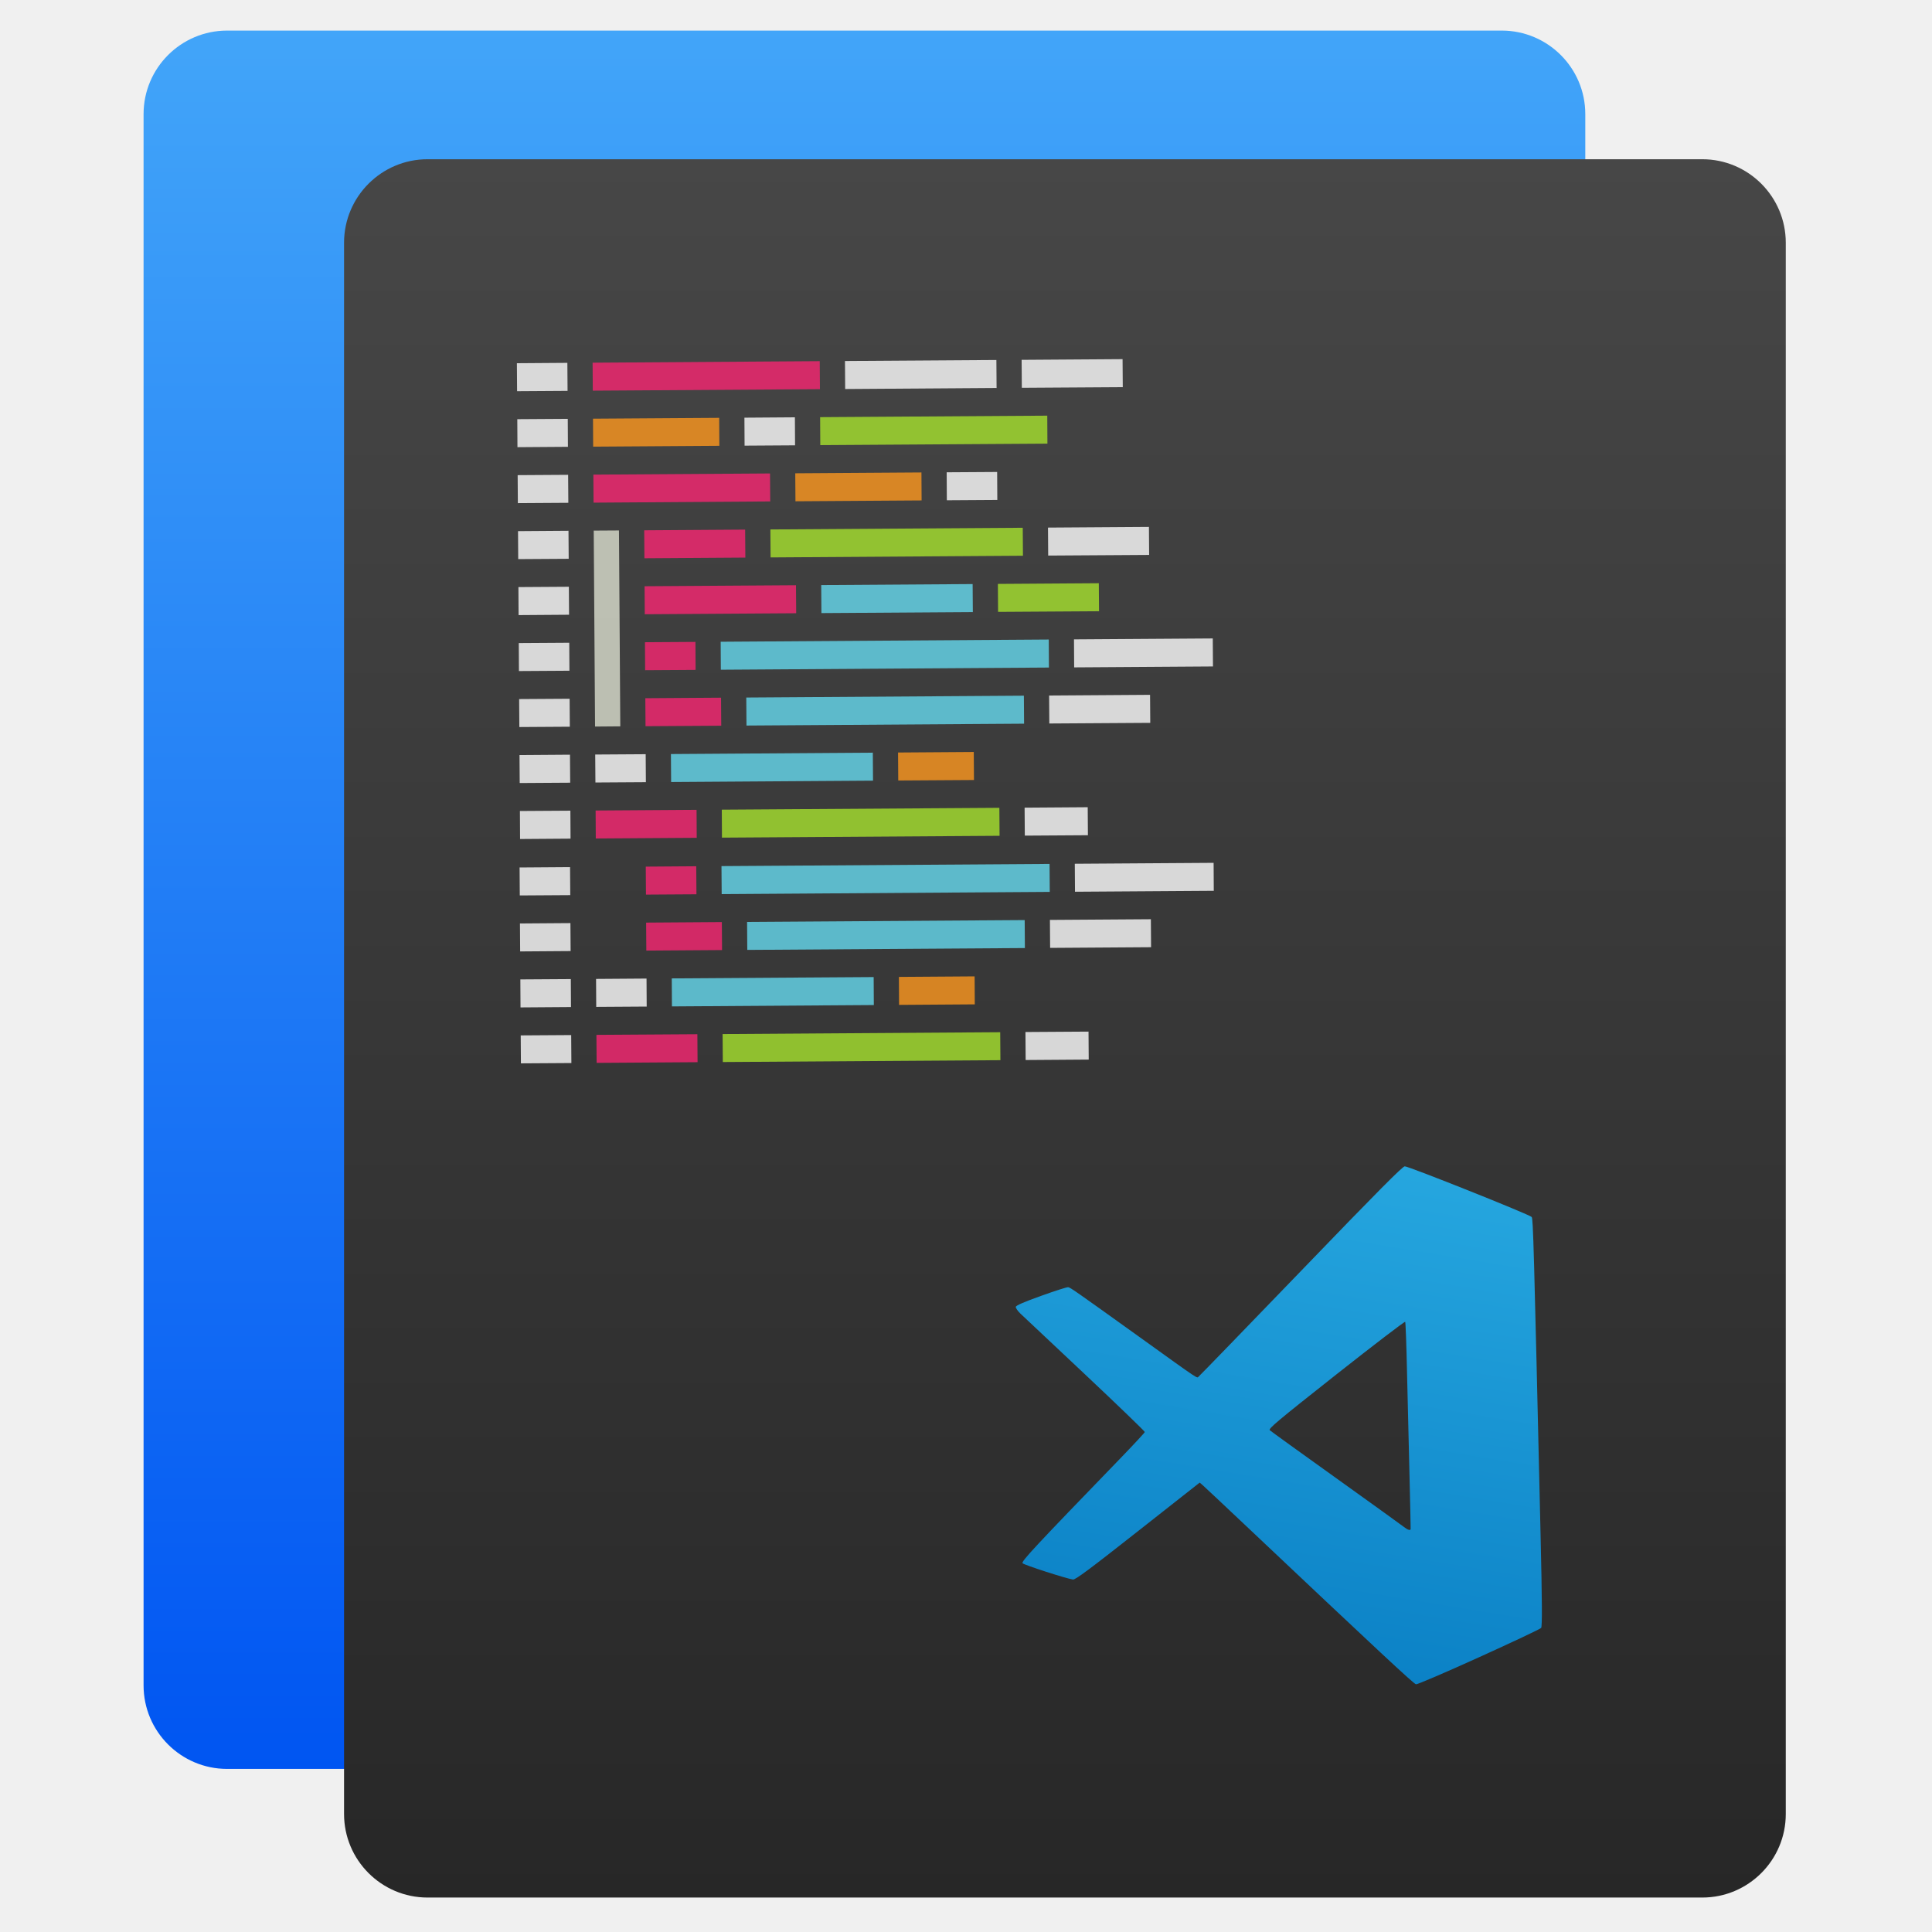
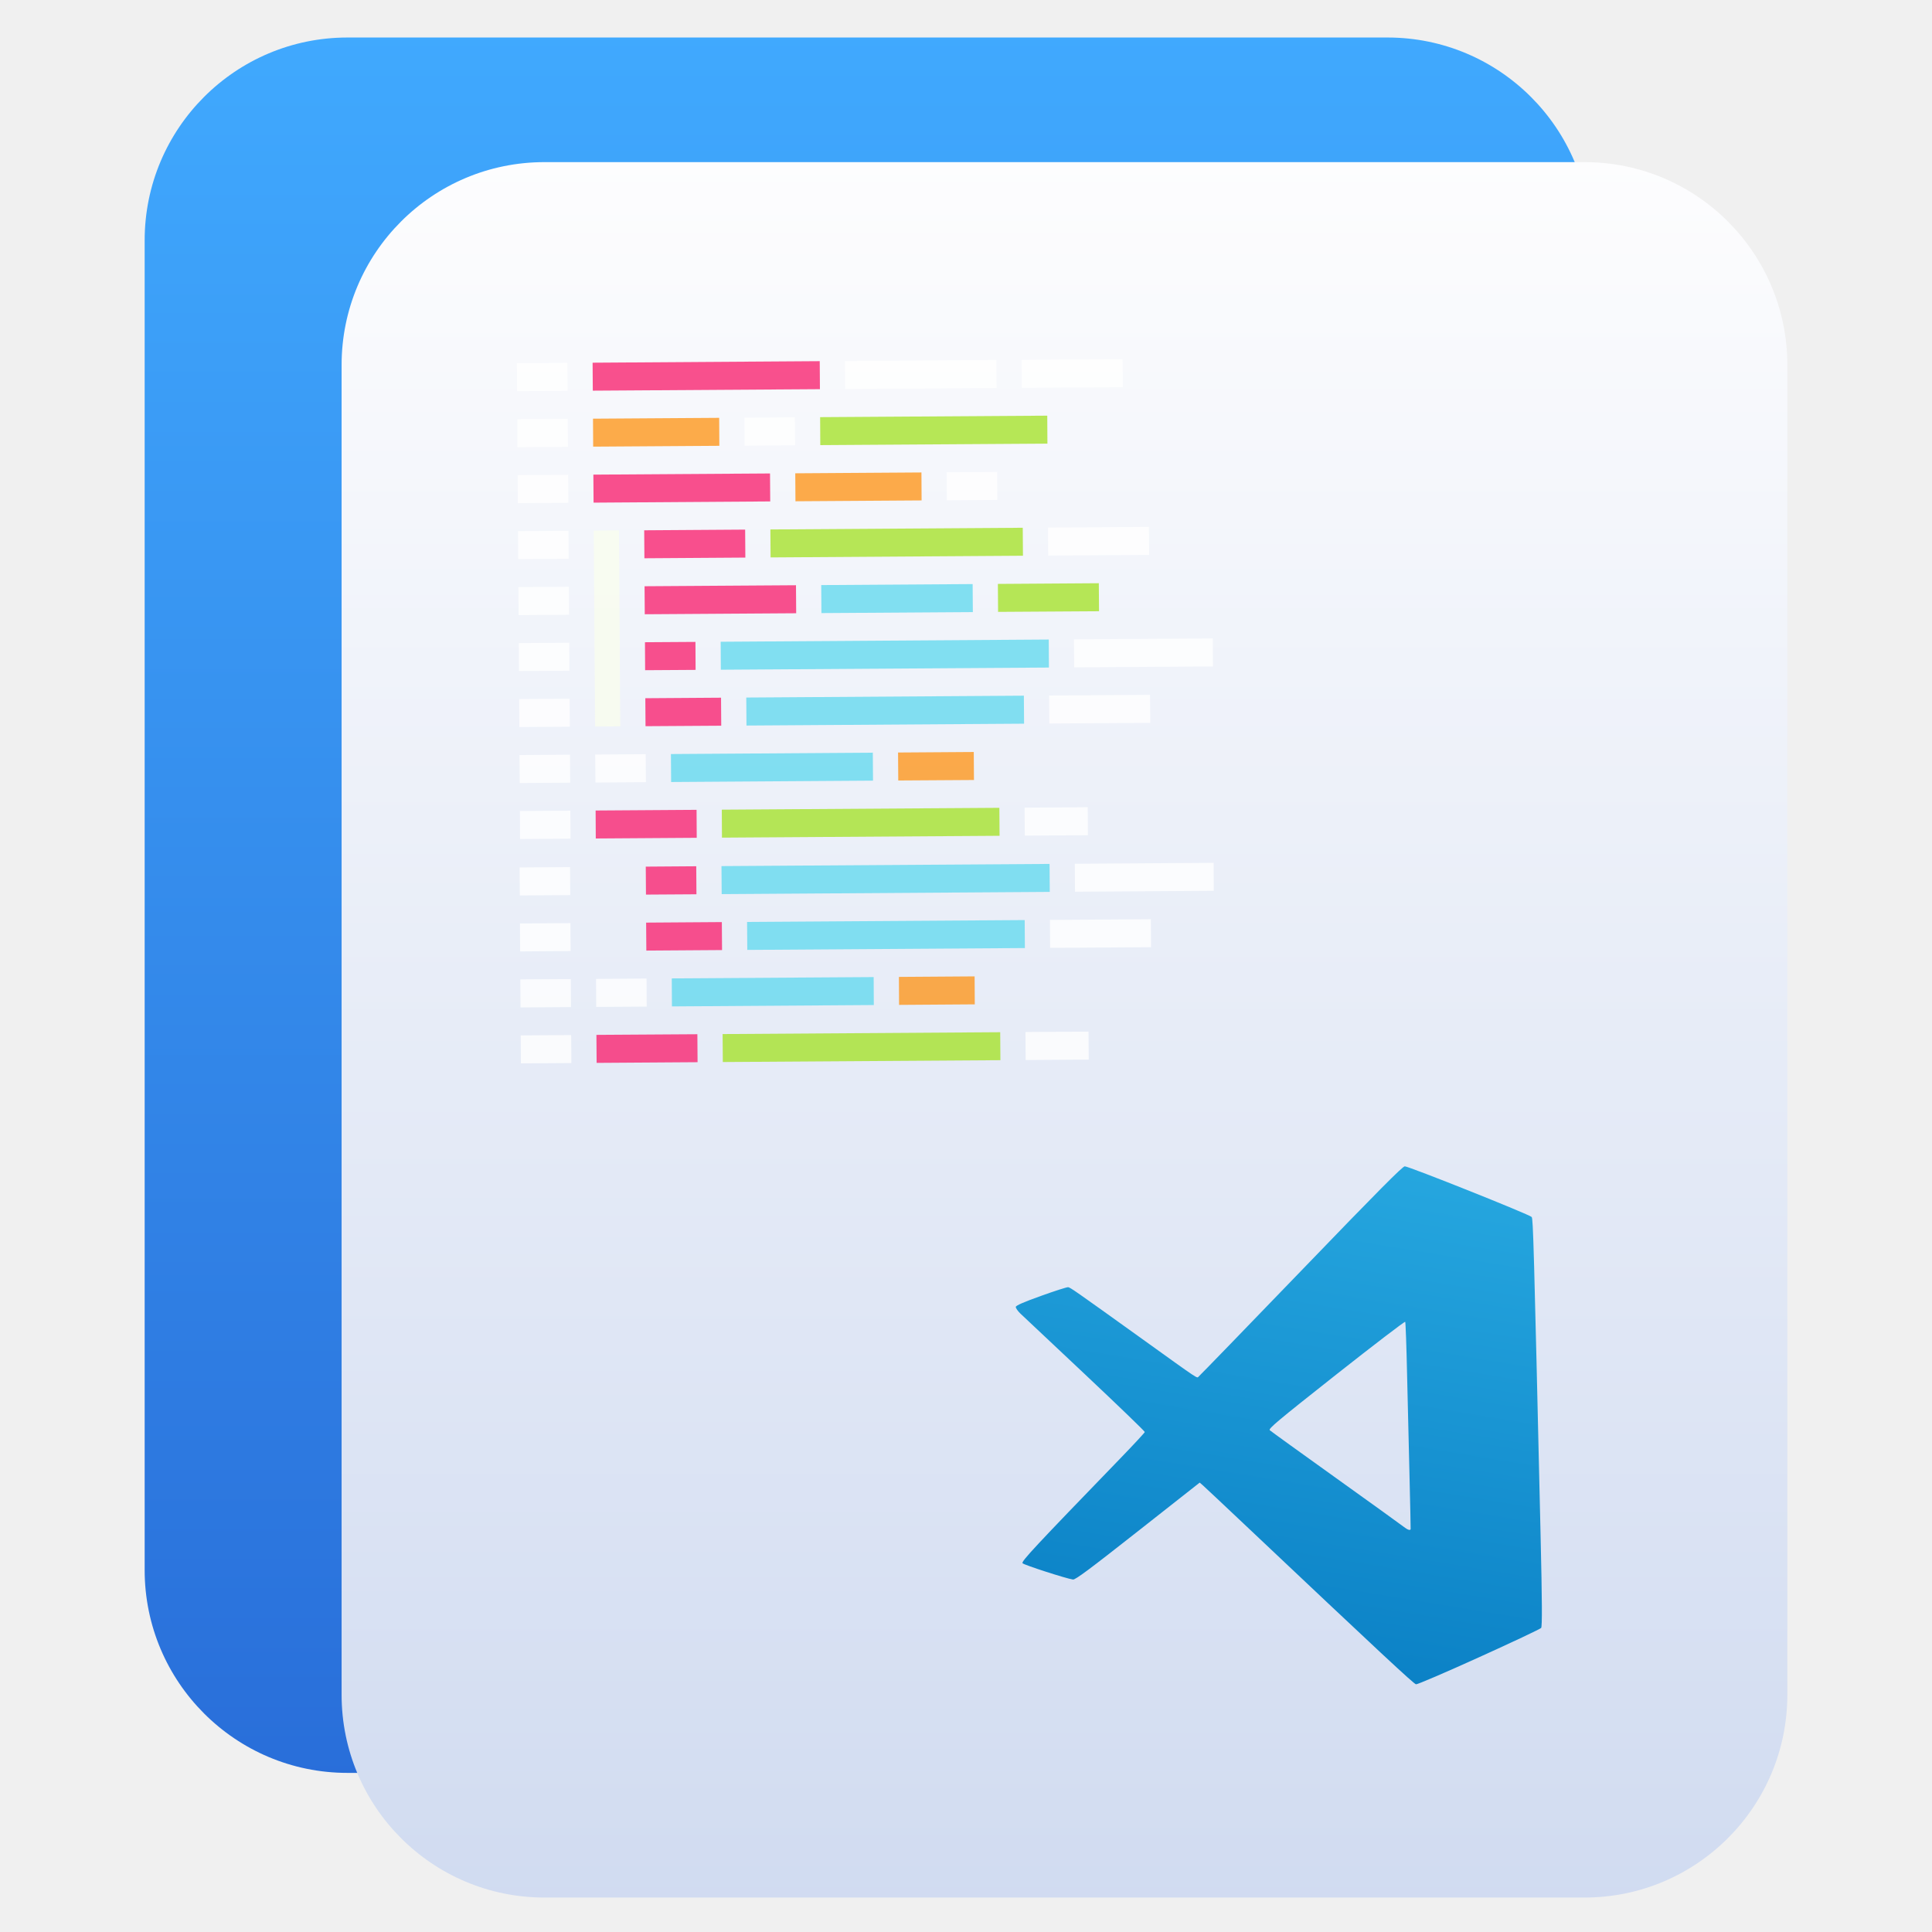
<svg xmlns="http://www.w3.org/2000/svg" clip-rule="evenodd" fill-rule="evenodd" stroke-linejoin="round" stroke-miterlimit="2" viewBox="0 0 48 48">
-   <linearGradient id="a" x2="1" gradientTransform="matrix(-.116223 -43.188 43.188 -.116223 16.3002 43.948)" gradientUnits="userSpaceOnUse">
-     <stop stop-color="#0055f2" offset="0" />
-     <stop stop-color="#42a5f9" offset="1" />
+   <linearGradient id="a" x2="1" gradientTransform="matrix(-.476427 -44.666 44.666 -.476427 164.244 44.0604)" gradientUnits="userSpaceOnUse">
+     <stop stop-color="#286cd8" offset="0" />
+     <stop stop-color="#40a9fe" offset="1" />
  </linearGradient>
-   <linearGradient id="b" x2="1" gradientTransform="matrix(-.116223 -43.188 43.188 -.116223 21.2812 47.1441)" gradientUnits="userSpaceOnUse">
-     <stop stop-color="#272727" offset="0" />
-     <stop stop-color="#474747" offset="1" />
+   <linearGradient id="b" x2="1" gradientTransform="matrix(-.476427 -44.666 44.666 -.476427 446.379 44.1997)" gradientUnits="userSpaceOnUse">
+     <stop stop-color="#cfdaf0" offset="0" />
+     <stop stop-color="#fdfdfe" offset="1" />
  </linearGradient>
-   <linearGradient id="c" x2="1" gradientTransform="matrix(3.0926 -18.2275 18.2275 3.0926 1088.95 224.64)" gradientUnits="userSpaceOnUse">
+   <linearGradient id="c" x2="1" gradientTransform="matrix(3.0926 -18.2275 18.2275 3.0926 1617.13 314.254)" gradientUnits="userSpaceOnUse">
    <stop stop-color="#087dc3" offset="0" />
    <stop stop-color="#087dc3" offset=".13" />
    <stop stop-color="#29abe2" offset=".98" />
    <stop stop-color="#29abe2" offset="1" />
  </linearGradient>
-   <path d="m39.386 2.835c0-1.145-.93-2.075-2.075-2.075h-31.669c-1.145 0-2.075.93-2.075 2.075v39.038c0 1.145.93 2.075 2.075 2.075h31.669c1.145 0 2.075-.93 2.075-2.075z" fill="url(#a)" />
-   <path d="m44.367 6.031c0-1.145-.93-2.075-2.075-2.075h-31.669c-1.145 0-2.075.93-2.075 2.075v39.038c0 1.145.93 2.075 2.075 2.075h31.669c1.145 0 2.075-.93 2.075-2.075z" fill="url(#b)" />
+   <path d="m39.512 5.972c0-2.783-2.256-5.04-5.039-5.04h-25.84c-2.783 0-5.039 2.257-5.039 5.04v33.035c0 2.783 2.256 5.04 5.039 5.04h25.84c2.783 0 5.039-2.257 5.039-5.04z" fill="url(#a)" />
+   <path d="m44.406 9.068c0-2.783-2.256-5.04-5.039-5.04h-25.841c-2.783 0-5.039 2.257-5.039 5.04v33.036c0 2.783 2.256 5.04 5.039 5.04h25.841c2.783 0 5.039-2.257 5.039-5.04z" fill="url(#b)" />
  <g fill-opacity=".8">
-     <path d="m12.842 9.024 1.254-.009.005.696-1.254.008z" fill="#fff" />
-     <path d="m12.861 11.805 1.254-.008.005.695-1.254.008z" fill="#fff" />
-     <path d="m12.852 10.414 1.254-.008.004.695-1.254.009z" fill="#fff" />
-     <path d="m12.87 13.196 1.254-.009.005.696-1.254.008z" fill="#fff" />
-     <path d="m12.889 15.977 1.254-.008.004.695-1.254.008z" fill="#fff" />
-     <path d="m12.88 14.586 1.253-.008.005.695-1.254.009z" fill="#fff" />
-     <path d="m12.898 17.368 1.254-.008.005.695-1.254.008z" fill="#fff" />
-     <path d="m12.917 20.149 1.254-.008.004.695-1.254.009z" fill="#fff" />
-     <path d="m12.907 18.759 1.254-.009.005.696-1.254.008z" fill="#fff" />
+     <path d="m12.842 9.024 1.254-.009.005.696-1.254.008z" fill="#ffffff" />
+     <path d="m12.861 11.805 1.254-.008.005.695-1.254.008z" fill="#ffffff" />
+     <path d="m12.852 10.414 1.254-.008.004.695-1.254.009z" fill="#ffffff" />
+     <path d="m12.87 13.196 1.254-.009.005.696-1.254.008z" fill="#ffffff" />
+     <path d="m12.889 15.977 1.254-.008.004.695-1.254.008z" fill="#ffffff" />
+     <path d="m12.88 14.586 1.253-.008.005.695-1.254.009z" fill="#ffffff" />
+     <path d="m12.898 17.368 1.254-.008.005.695-1.254.008z" fill="#ffffff" />
+     <path d="m12.917 20.149 1.254-.008.004.695-1.254.009z" fill="#ffffff" />
+     <path d="m12.907 18.759 1.254-.009.005.696-1.254.008z" fill="#ffffff" />
    <path d="m14.723 9.011 5.643-.038.005.696-5.643.037z" fill="#f92672" />
-     <path d="m20.993 8.969 3.762-.025.005.695-3.762.026z" fill="#fff" />
-     <path d="m25.382 8.94 2.508-.017.005.696-2.508.016z" fill="#fff" />
+     <path d="m20.993 8.969 3.762-.025.005.695-3.762.026z" fill="#ffffff" />
+     <path d="m25.382 8.94 2.508-.017.005.696-2.508.016z" fill="#ffffff" />
    <path d="m14.733 10.402 3.135-.021.004.695-3.135.021z" fill="#fd971f" />
-     <path d="m18.495 10.377 1.254-.009.004.696-1.254.008z" fill="#fff" />
+     <path d="m18.495 10.377 1.254-.009.004.696-1.254.008z" fill="#ffffff" />
    <path d="m20.376 10.364 5.643-.037.004.695-5.643.037z" fill="#a6e22e" />
    <path d="m14.742 11.792 4.389-.029.005.695-4.389.03z" fill="#f92672" />
    <path d="m19.758 11.759 3.135-.021.004.695-3.134.021z" fill="#fd971f" />
-     <path d="m23.52 11.734 1.254-.008.004.695-1.254.008z" fill="#fff" />
+     <path d="m23.52 11.734 1.254-.008.004.695-1.254.008z" fill="#ffffff" />
    <path d="m16.005 13.175 2.508-.017.005.695-2.508.017z" fill="#f92672" />
    <path d="m19.14 13.154 6.27-.042.005.695-6.27.042z" fill="#a6e22e" />
-     <path d="m26.037 13.108 2.508-.017.005.696-2.508.016z" fill="#fff" />
+     <path d="m26.037 13.108 2.508-.017.005.696-2.508.016z" fill="#ffffff" />
    <path d="m16.014 14.565 3.762-.025.005.696-3.762.025z" fill="#f92672" />
    <path d="m20.403 14.536 3.762-.025.005.696-3.762.025z" fill="#66d9ef" />
    <path d="m24.792 14.507 2.508-.017.005.696-2.508.016z" fill="#a6e22e" />
    <path d="m16.024 15.956 1.254-.008.004.695-1.254.008z" fill="#f92672" />
    <path d="m17.905 15.944 8.151-.055.004.696-8.151.054z" fill="#66d9ef" />
-     <path d="m26.683 15.885 3.448-.023.005.696-3.449.023z" fill="#fff" />
+     <path d="m26.683 15.885 3.448-.023.005.696-3.449.023z" fill="#ffffff" />
    <path d="m16.033 17.347 1.881-.013.005.696-1.881.012z" fill="#f92672" />
    <path d="m18.541 17.33 6.897-.046.005.696-6.897.046z" fill="#66d9ef" />
-     <path d="m26.065 17.28 2.508-.017.005.696-2.508.016z" fill="#fff" />
-     <path d="m16.042 18.738-1.254.008.005.695 1.254-.008z" fill="#fff" />
+     <path d="m26.065 17.28 2.508-.017.005.696-2.508.016z" fill="#ffffff" />
+     <path d="m16.042 18.738-1.254.008.005.695 1.254-.008z" fill="#ffffff" />
    <path d="m16.669 18.734 5.016-.034.005.695-5.016.034z" fill="#66d9ef" />
    <path d="m22.312 18.696 1.881-.013.005.696-1.881.012z" fill="#fd971f" />
    <path d="m14.798 20.137 2.508-.017.004.695-2.508.017z" fill="#f92672" />
    <path d="m17.933 20.116 6.896-.046.005.695-6.897.046z" fill="#a6e22e" />
-     <path d="m25.456 20.066 1.568-.011.005.696-1.568.01z" fill="#fff" />
+     <path d="m25.456 20.066 1.568-.011.005.696-1.568.01z" fill="#ffffff" />
  </g>
  <path d="m14.751 13.183.627-.004.033 4.867-.627.005z" fill="#faffeb" fill-opacity=".67" />
-   <path d="m12.909 21.552 1.254-.009.005.696-1.254.008z" fill="#fff" fill-opacity=".8" />
-   <path d="m12.918 22.943 1.254-.009.005.695-1.254.009z" fill="#fff" fill-opacity=".8" />
-   <path d="m12.937 25.724 1.254-.008.005.695-1.254.008z" fill="#fff" fill-opacity=".8" />
-   <path d="m12.928 24.333 1.254-.008.004.695-1.254.009z" fill="#fff" fill-opacity=".8" />
+   <path d="m12.909 21.552 1.254-.009.005.696-1.254.008z" fill="#ffffff" fill-opacity=".8" />
+   <path d="m12.918 22.943 1.254-.009.005.695-1.254.009z" fill="#ffffff" fill-opacity=".8" />
+   <path d="m12.937 25.724 1.254-.008.005.695-1.254.008z" fill="#ffffff" fill-opacity=".8" />
+   <path d="m12.928 24.333 1.254-.008.004.695-1.254.009z" fill="#ffffff" fill-opacity=".8" />
  <path d="m16.044 21.531 1.254-.009.005.696-1.254.008z" fill="#f92672" fill-opacity=".8" />
  <path d="m17.925 21.518 8.151-.054.005.695-8.151.055z" fill="#66d9ef" fill-opacity=".8" />
-   <path d="m26.703 21.46 3.449-.023.004.695-3.448.023z" fill="#fff" fill-opacity=".8" />
+   <path d="m26.703 21.46 3.449-.023.004.695-3.448.023z" fill="#ffffff" fill-opacity=".8" />
  <path d="m16.053 22.922 1.881-.013.005.695-1.881.013z" fill="#f92672" fill-opacity=".8" />
  <path d="m18.561 22.905 6.897-.046.005.695-6.897.046z" fill="#66d9ef" fill-opacity=".8" />
-   <path d="m26.085 22.855 2.508-.017.005.695-2.508.017z" fill="#fff" fill-opacity=".8" />
-   <path d="m16.063 24.312-1.254.009.004.695 1.254-.008z" fill="#fff" fill-opacity=".8" />
+   <path d="m26.085 22.855 2.508-.017.005.695-2.508.017z" fill="#ffffff" fill-opacity=".8" />
+   <path d="m16.063 24.312-1.254.009.004.695 1.254-.008z" fill="#ffffff" fill-opacity=".8" />
  <path d="m16.69 24.308 5.016-.033.004.695-5.016.034z" fill="#66d9ef" fill-opacity=".8" />
  <path d="m22.333 24.271 1.881-.013.004.695-1.881.013z" fill="#fd971f" fill-opacity=".8" />
  <path d="m14.818 25.711 2.508-.016.005.695-2.508.017z" fill="#f92672" fill-opacity=".8" />
  <path d="m17.953 25.691 6.897-.046.005.695-6.897.046z" fill="#a6e22e" fill-opacity=".8" />
-   <path d="m25.477 25.64 1.567-.01.005.695-1.567.011z" fill="#fff" fill-opacity=".8" />
+   <path d="m25.477 25.64 1.567-.01.005.695-1.567.011z" fill="#ffffff" fill-opacity=".8" />
  <path d="m36.746 41.174c.827-.374 1.521-.702 1.543-.728.028-.034.025-.649-.014-2.32-.168-7.267-.184-7.843-.221-7.89-.045-.059-3.05-1.258-3.153-1.259-.056.002-.664.613-2.568 2.589-1.373 1.424-2.52 2.607-2.549 2.63-.06.045.096.149-1.514-1.007-1.558-1.118-1.677-1.201-1.732-1.209-.03-.004-.333.093-.674.216-.425.152-.623.238-.627.273-.003.029.048.102.113.165.066.062.789.743 1.608 1.513.818.77 1.486 1.414 1.484 1.431-.003.017-.276.312-.608.655-2.134 2.206-2.465 2.561-2.429 2.605.033.042 1.089.383 1.253.405.06.008.404-.248 1.612-1.199l1.536-1.209.077.066c.042.037.495.462 1.006.945 3.431 3.241 4.237 3.991 4.292 4 .034.005.739-.297 1.565-.672zm-1.867-3.238c-.047-.038-.806-.585-1.685-1.214-.88-.629-1.62-1.164-1.646-1.188-.04-.038.178-.221 1.649-1.383.933-.736 1.704-1.326 1.715-1.311.01.016.031.595.046 1.287.016.693.043 1.838.061 2.546.017.708.03 1.299.028 1.315-.006.044-.074.022-.168-.052z" fill="url(#c)" fill-rule="nonzero" />
</svg>
